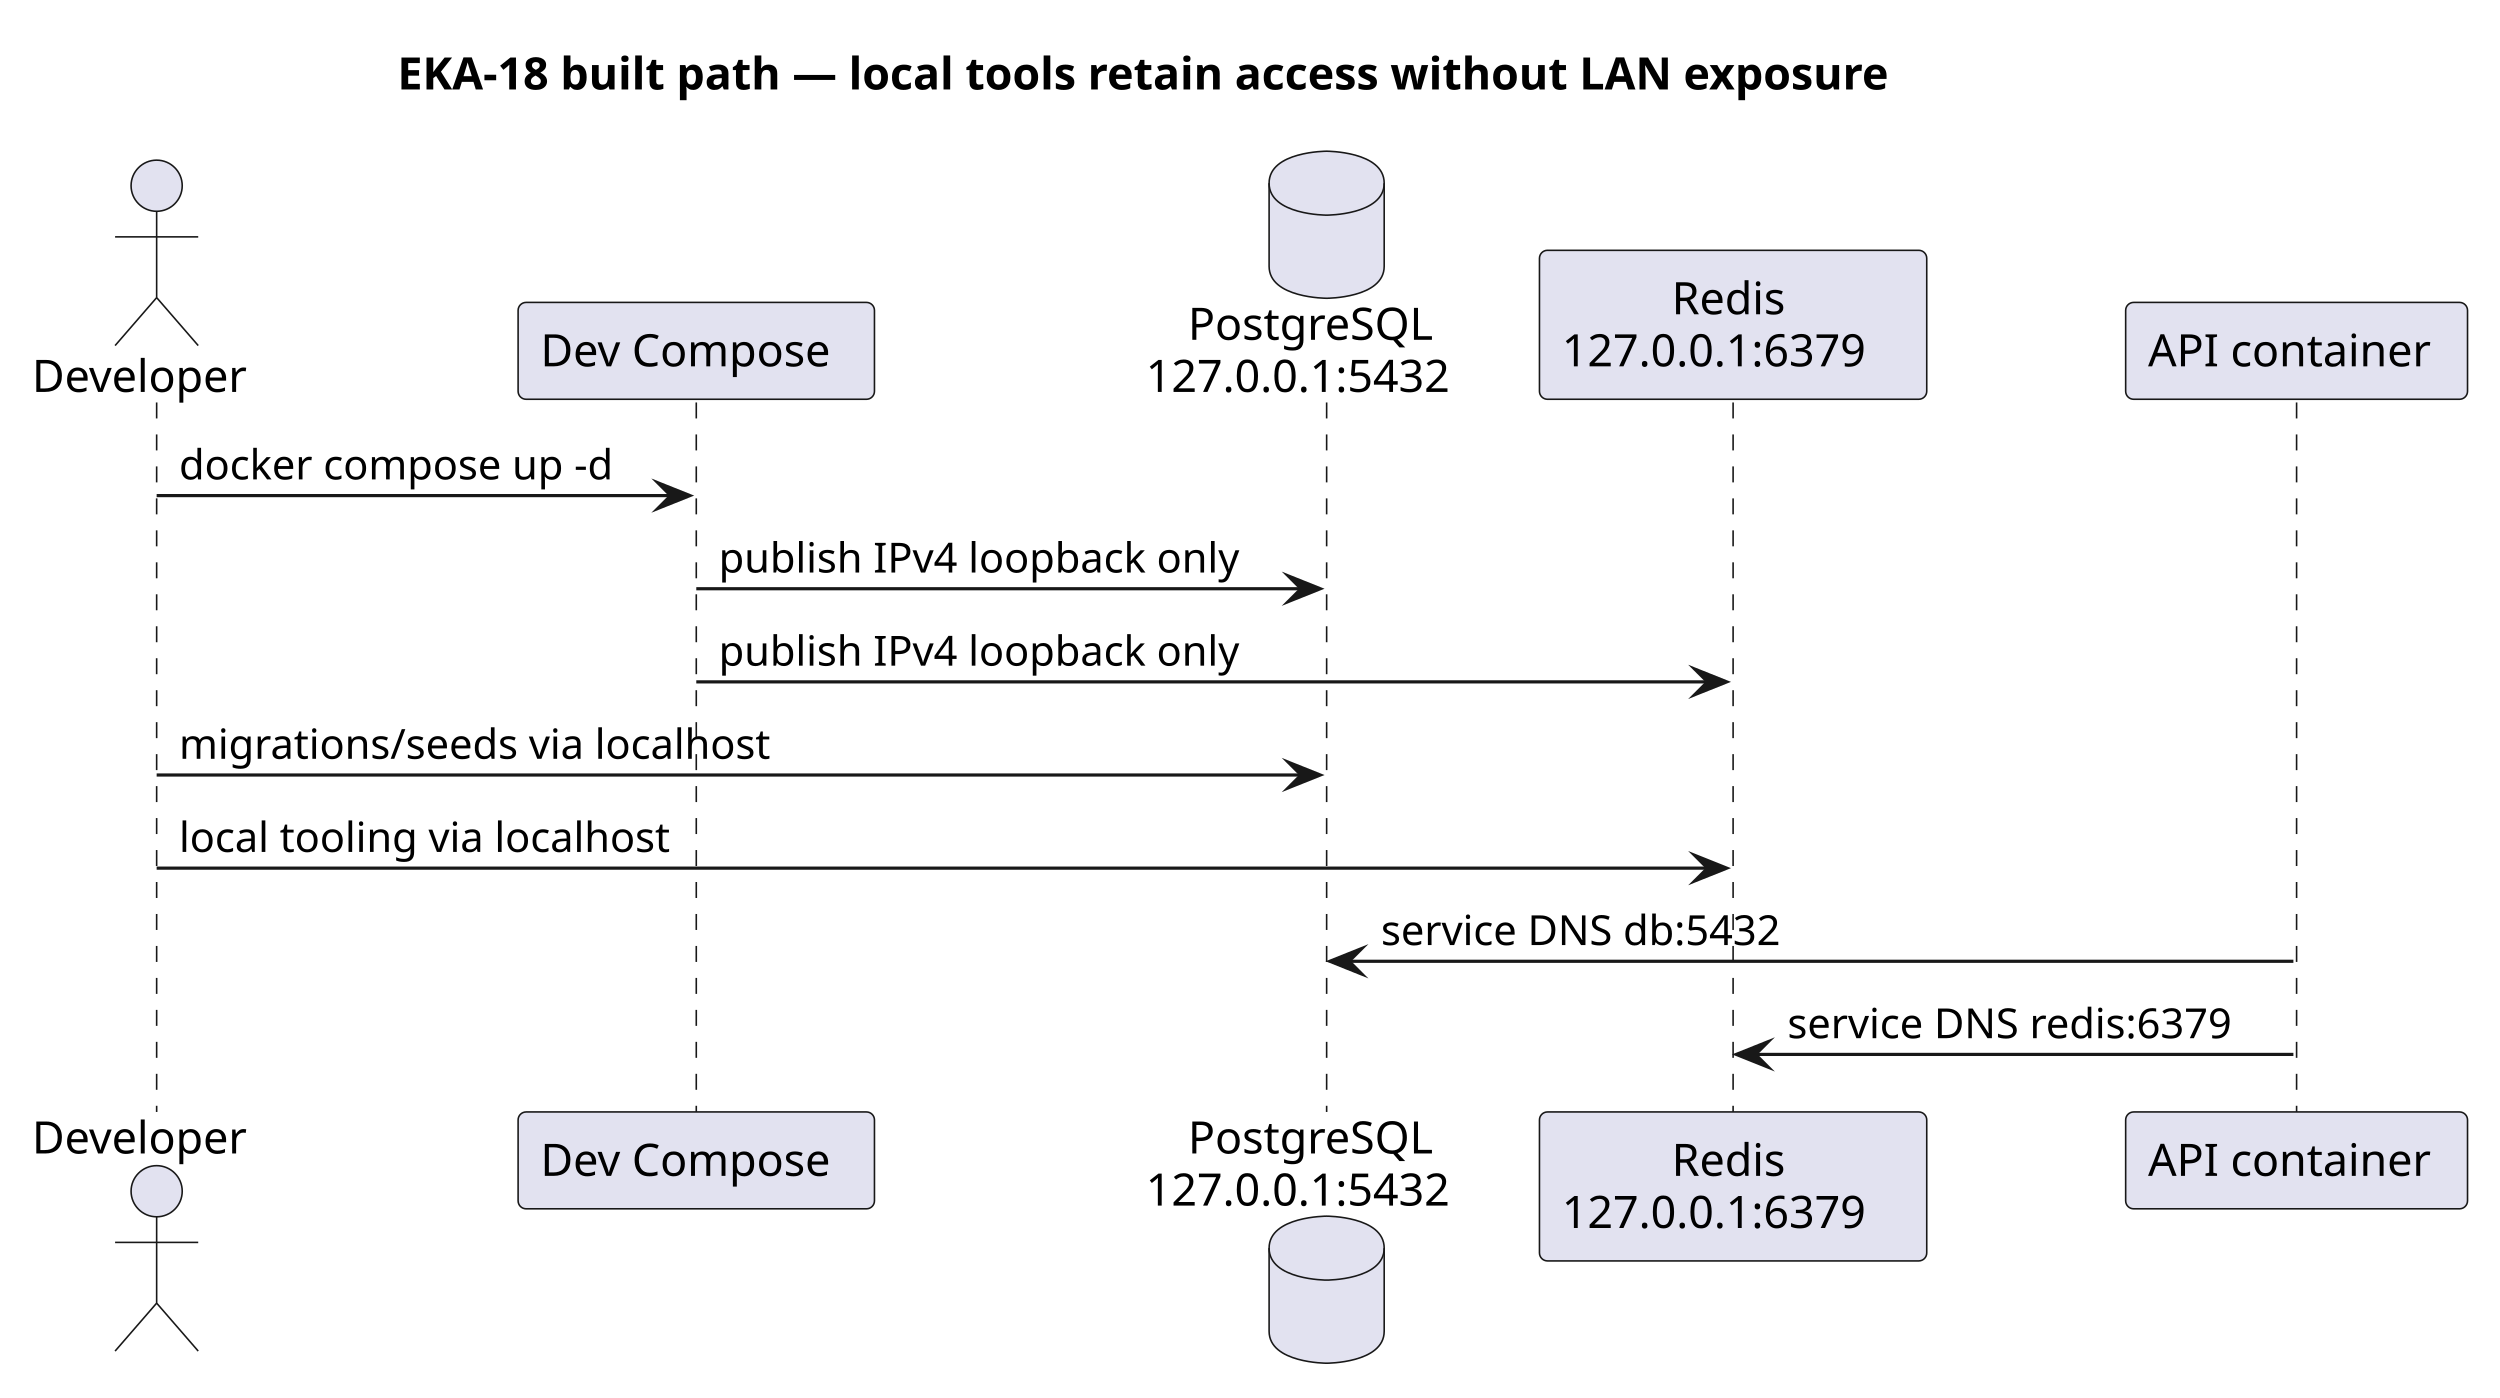
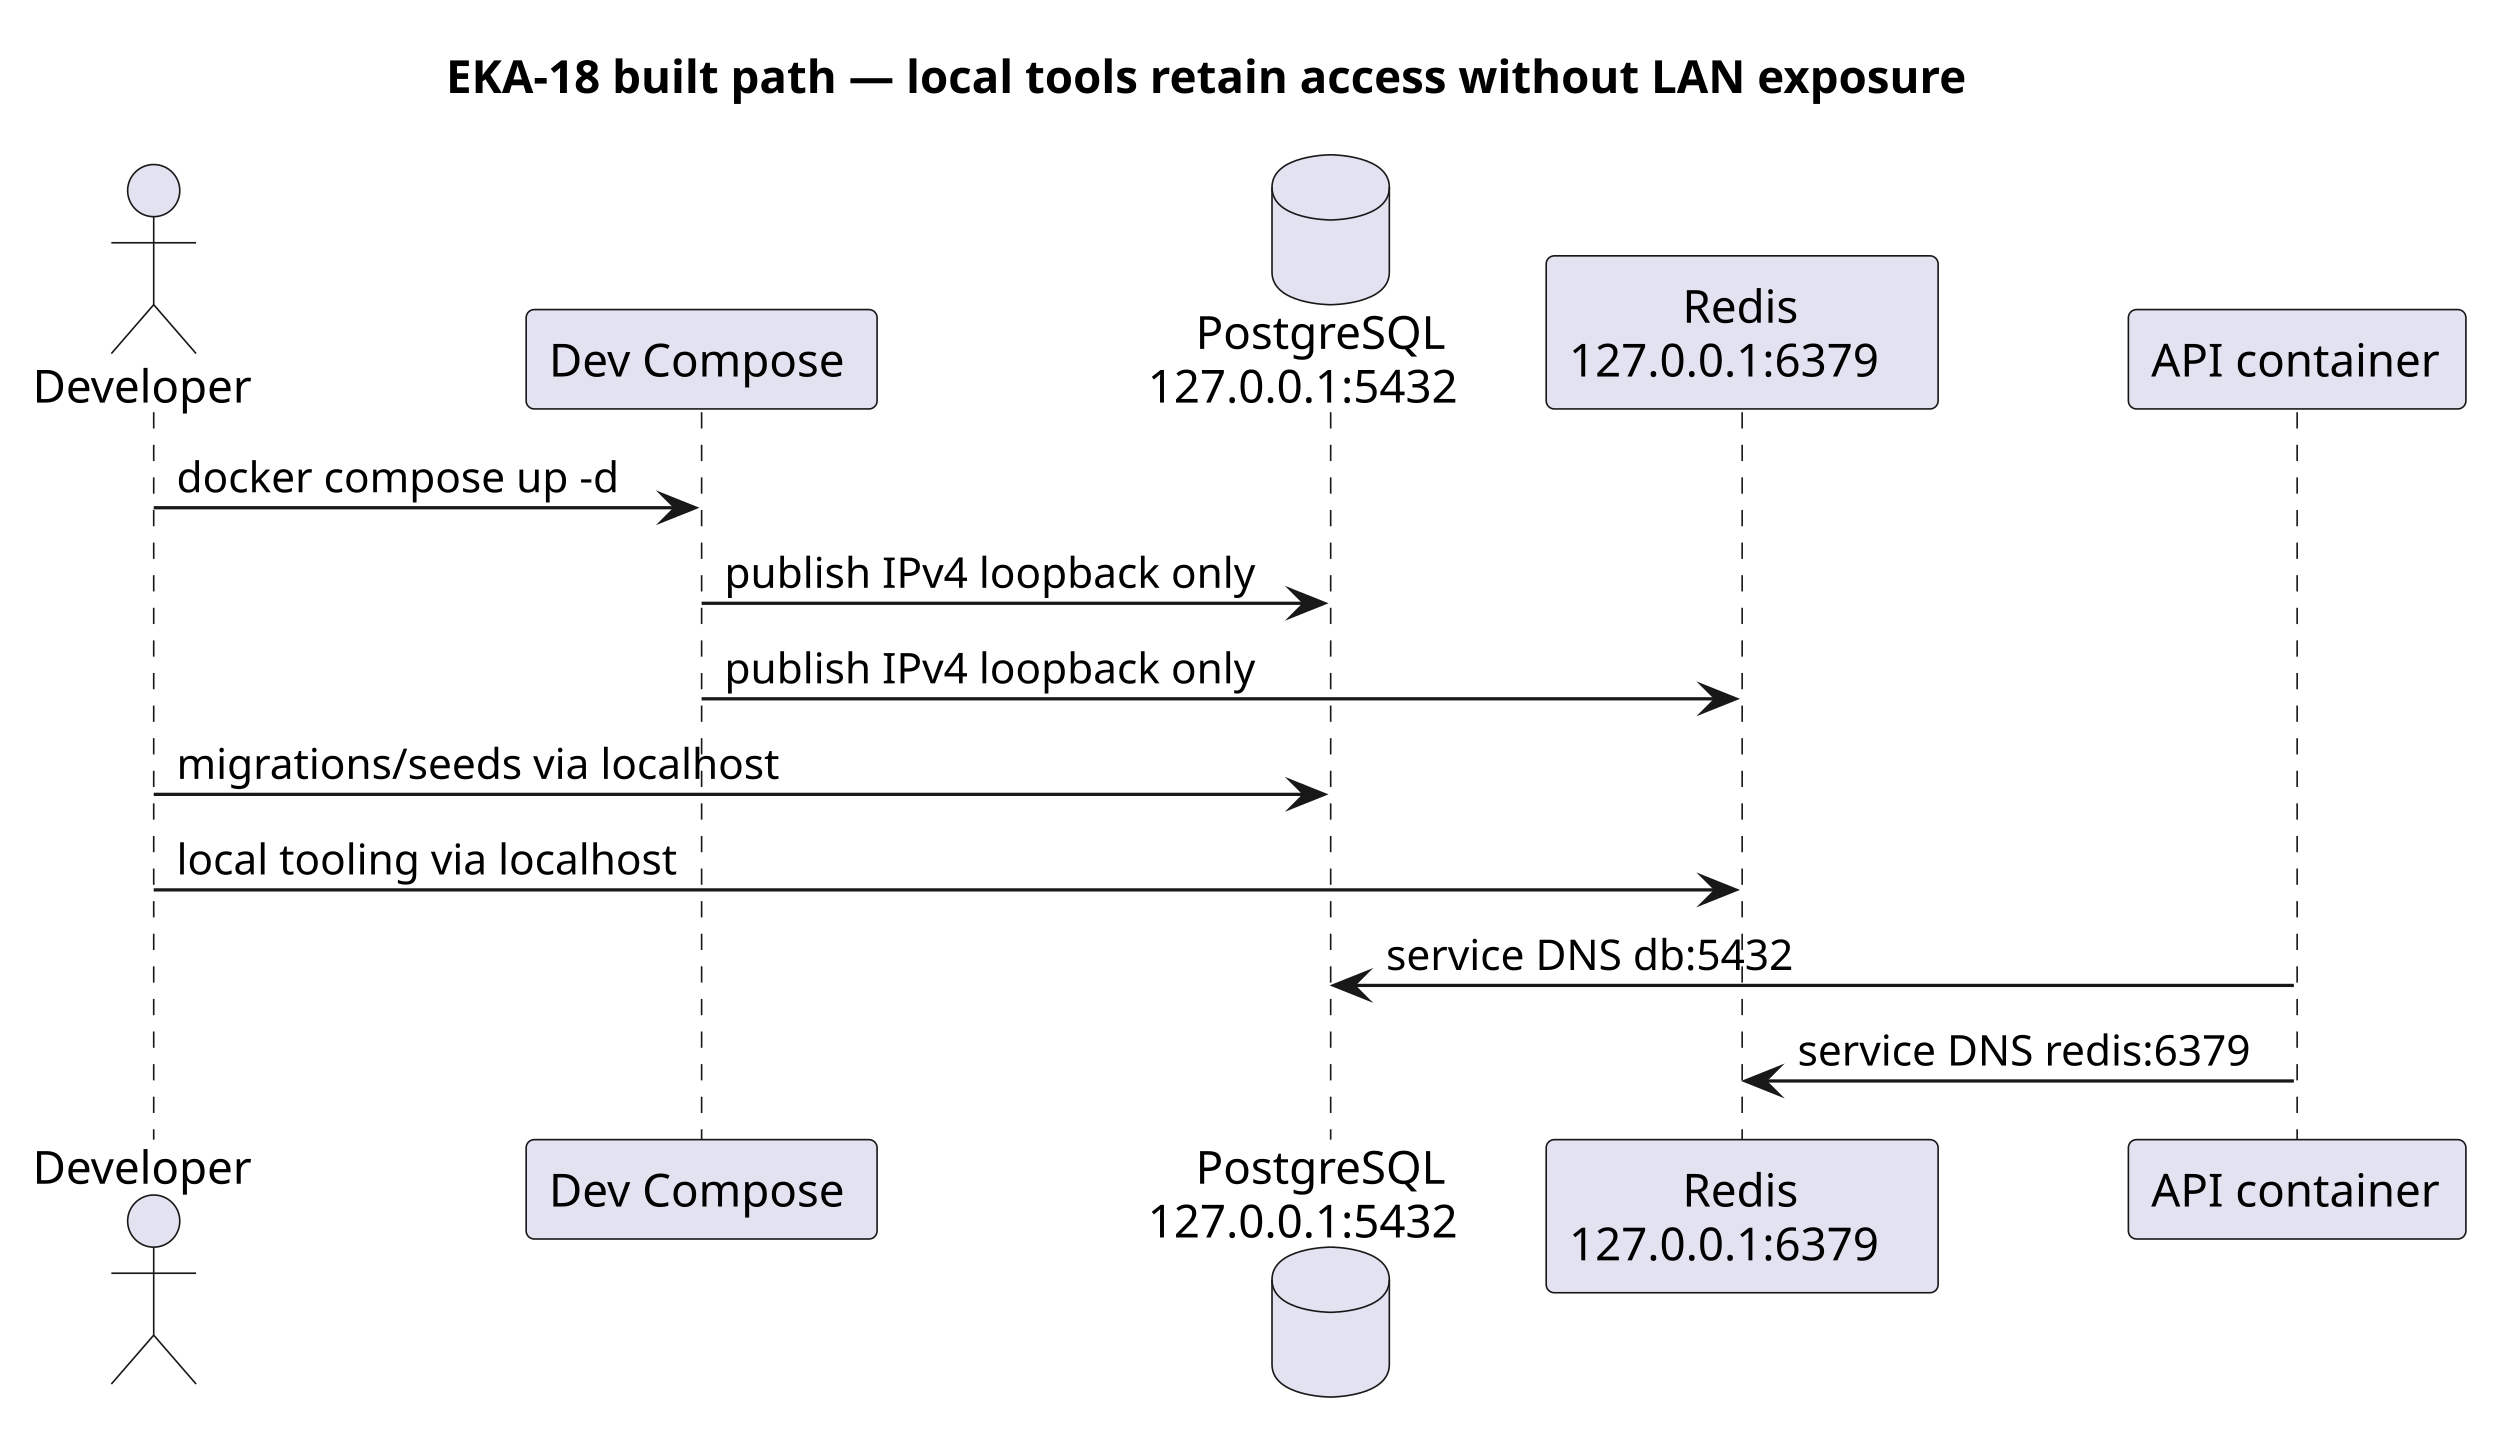
- <svg xmlns="http://www.w3.org/2000/svg" version="1.1" data-diagram-type="SEQUENCE" style="width:782px;height:437px;background:#FFFFFF;" width="782px" height="437px" viewBox="0 0 782 437" zoomAndPan="magnify" preserveAspectRatio="none" contentStyleType="text/css">
+ <svg xmlns="http://www.w3.org/2000/svg" version="1.1" data-diagram-type="SEQUENCE" style="width:767px;height:439px;background:#FFFFFF;" width="767px" height="439px" viewBox="0 0 767 439" zoomAndPan="magnify" preserveAspectRatio="none" contentStyleType="text/css">
  <defs />
  <g font-family="sans-serif" lengthAdjust="spacing">
    <g class="title" data-source-line="1">
-       <text x="124.309" y="27.995" fill="#000" font-size="14" textLength="532.226" font-weight="700">EKA-18 built path — local tools retain access without LAN exposure</text>
+       <text x="136.837" y="28.535" fill="#000" font-size="14" textLength="491.866" font-weight="700">EKA-18 built path — local tools retain access without LAN exposure</text>
    </g>
    <g>
-       <rect x="45.501" y="125.891" width="8" height="221.93" fill="#000" fill-opacity="0" />
-       <line x1="49.001" y1="125.891" x2="49.001" y2="347.82" style="stroke:#181818;stroke-width:0.5;stroke-dasharray:5,5;" />
+       <rect x="43.659" y="126.465" width="8" height="223.174" fill="#000" fill-opacity="0" />
+       <line x1="47.159" y1="126.465" x2="47.159" y2="349.639" style="stroke:#181818;stroke-width:0.5;stroke-dasharray:5,5;" />
    </g>
    <g>
-       <rect x="214.298" y="125.891" width="8" height="221.93" fill="#000" fill-opacity="0" />
-       <line x1="217.798" y1="125.891" x2="217.798" y2="347.82" style="stroke:#181818;stroke-width:0.5;stroke-dasharray:5,5;" />
+       <rect x="211.757" y="126.465" width="8" height="223.174" fill="#000" fill-opacity="0" />
+       <line x1="215.257" y1="126.465" x2="215.257" y2="349.639" style="stroke:#181818;stroke-width:0.5;stroke-dasharray:5,5;" />
    </g>
    <g>
-       <rect x="411.475" y="125.891" width="8" height="221.93" fill="#000" fill-opacity="0" />
-       <line x1="414.975" y1="125.891" x2="414.975" y2="347.82" style="stroke:#181818;stroke-width:0.5;stroke-dasharray:5,5;" />
+       <rect x="404.751" y="126.465" width="8" height="223.174" fill="#000" fill-opacity="0" />
+       <line x1="408.251" y1="126.465" x2="408.251" y2="349.639" style="stroke:#181818;stroke-width:0.5;stroke-dasharray:5,5;" />
    </g>
    <g>
-       <rect x="538.614" y="125.891" width="8" height="221.93" fill="#000" fill-opacity="0" />
-       <line x1="542.114" y1="125.891" x2="542.114" y2="347.82" style="stroke:#181818;stroke-width:0.5;stroke-dasharray:5,5;" />
+       <rect x="530.995" y="126.465" width="8" height="223.174" fill="#000" fill-opacity="0" />
+       <line x1="534.495" y1="126.465" x2="534.495" y2="349.639" style="stroke:#181818;stroke-width:0.5;stroke-dasharray:5,5;" />
    </g>
    <g>
-       <rect x="714.875" y="125.891" width="8" height="221.93" fill="#000" fill-opacity="0" />
-       <line x1="718.375" y1="125.891" x2="718.375" y2="347.82" style="stroke:#181818;stroke-width:0.5;stroke-dasharray:5,5;" />
+       <rect x="701.264" y="126.465" width="8" height="223.174" fill="#000" fill-opacity="0" />
+       <line x1="704.764" y1="126.465" x2="704.764" y2="349.639" style="stroke:#181818;stroke-width:0.5;stroke-dasharray:5,5;" />
    </g>
-     <text x="10" y="122.589" fill="#000" font-size="14" textLength="72.003">Developer</text>
-     <ellipse cx="49.001" cy="58.094" rx="8" ry="8" fill="#E2E2F0" style="stroke:#181818;stroke-width:0.5;" />
-     <path d="M49.001,66.094 L49.001,93.094 M36.001,74.094 L62.001,74.094 M49.001,93.094 L36.001,108.094 M49.001,93.094 L62.001,108.094" style="stroke:#181818;stroke-width:0.5;" fill="none" />
-     <rect x="162.064" y="94.594" width="111.467" height="30.297" fill="#E2E2F0" style="stroke:#181818;stroke-width:0.5;" rx="2.5" ry="2.5" />
-     <text x="169.064" y="114.589" fill="#000" font-size="14" textLength="97.467">Dev Compose</text>
-     <text x="371.598" y="106.292" fill="#000" font-size="14" textLength="80.753">PostgreSQL</text>
-     <text x="358.405" y="122.589" fill="#000" font-size="14" textLength="107.14">127.0.0.1:5432</text>
-     <path d="M396.975,57.297 C396.975,47.297 414.975,47.297 414.975,47.297 C414.975,47.297 432.975,47.297 432.975,57.297 L432.975,83.297 C432.975,93.297 414.975,93.297 414.975,93.297 C414.975,93.297 396.975,93.297 396.975,83.297 L396.975,57.297" style="stroke:#181818;stroke-width:0.5;" fill="#E2E2F0" />
-     <path d="M396.975,57.297 C396.975,67.297 414.975,67.297 414.975,67.297 C414.975,67.297 432.975,67.297 432.975,57.297" style="stroke:#181818;stroke-width:0.5;" fill="none" />
-     <rect x="481.544" y="78.297" width="121.14" height="46.594" fill="#E2E2F0" style="stroke:#181818;stroke-width:0.5;" rx="2.5" ry="2.5" />
-     <text x="522.909" y="98.292" fill="#000" font-size="14" textLength="38.411">Redis</text>
-     <text x="488.544" y="114.589" fill="#000" font-size="14" textLength="107.14">127.0.0.1:6379</text>
-     <rect x="664.908" y="94.594" width="106.935" height="30.297" fill="#E2E2F0" style="stroke:#181818;stroke-width:0.5;" rx="2.5" ry="2.5" />
-     <text x="671.908" y="114.589" fill="#000" font-size="14" textLength="92.935">API container</text>
-     <text x="10" y="360.815" fill="#000" font-size="14" textLength="72.003">Developer</text>
-     <ellipse cx="49.001" cy="372.617" rx="8" ry="8" fill="#E2E2F0" style="stroke:#181818;stroke-width:0.5;" />
-     <path d="M49.001,380.617 L49.001,407.617 M36.001,388.617 L62.001,388.617 M49.001,407.617 L36.001,422.617 M49.001,407.617 L62.001,422.617" style="stroke:#181818;stroke-width:0.5;" fill="none" />
-     <rect x="162.064" y="347.82" width="111.467" height="30.297" fill="#E2E2F0" style="stroke:#181818;stroke-width:0.5;" rx="2.5" ry="2.5" />
-     <text x="169.064" y="367.815" fill="#000" font-size="14" textLength="97.467">Dev Compose</text>
-     <text x="371.598" y="360.815" fill="#000" font-size="14" textLength="80.753">PostgreSQL</text>
-     <text x="358.405" y="377.112" fill="#000" font-size="14" textLength="107.14">127.0.0.1:5432</text>
-     <path d="M396.975,390.414 C396.975,380.414 414.975,380.414 414.975,380.414 C414.975,380.414 432.975,380.414 432.975,390.414 L432.975,416.414 C432.975,426.414 414.975,426.414 414.975,426.414 C414.975,426.414 396.975,426.414 396.975,416.414 L396.975,390.414" style="stroke:#181818;stroke-width:0.5;" fill="#E2E2F0" />
-     <path d="M396.975,390.414 C396.975,400.414 414.975,400.414 414.975,400.414 C414.975,400.414 432.975,400.414 432.975,390.414" style="stroke:#181818;stroke-width:0.5;" fill="none" />
-     <rect x="481.544" y="347.82" width="121.14" height="46.594" fill="#E2E2F0" style="stroke:#181818;stroke-width:0.5;" rx="2.5" ry="2.5" />
-     <text x="522.909" y="367.815" fill="#000" font-size="14" textLength="38.411">Redis</text>
-     <text x="488.544" y="384.112" fill="#000" font-size="14" textLength="107.14">127.0.0.1:6379</text>
-     <rect x="664.908" y="347.82" width="106.935" height="30.297" fill="#E2E2F0" style="stroke:#181818;stroke-width:0.5;" rx="2.5" ry="2.5" />
-     <text x="671.908" y="367.815" fill="#000" font-size="14" textLength="92.935">API container</text>
-     <polygon points="205.798,151.023,215.798,155.023,205.798,159.023,209.798,155.023" fill="#181818" style="stroke:#181818;stroke-width:1;stroke-linejoin:miter;stroke-miterlimit:10;" />
-     <line x1="49.001" y1="155.023" x2="211.798" y2="155.023" style="stroke:#181818;stroke-width:1;" />
-     <text x="56.001" y="149.958" fill="#000" font-size="13" textLength="144.796">docker compose up -d</text>
-     <polygon points="402.975,180.156,412.975,184.156,402.975,188.156,406.975,184.156" fill="#181818" style="stroke:#181818;stroke-width:1;stroke-linejoin:miter;stroke-miterlimit:10;" />
-     <line x1="217.798" y1="184.156" x2="408.975" y2="184.156" style="stroke:#181818;stroke-width:1;" />
-     <text x="224.798" y="179.09" fill="#000" font-size="13" textLength="173.177">publish IPv4 loopback only</text>
-     <polygon points="530.114,209.289,540.114,213.289,530.114,217.289,534.114,213.289" fill="#181818" style="stroke:#181818;stroke-width:1;stroke-linejoin:miter;stroke-miterlimit:10;" />
-     <line x1="217.798" y1="213.289" x2="536.114" y2="213.289" style="stroke:#181818;stroke-width:1;" />
-     <text x="224.798" y="208.223" fill="#000" font-size="13" textLength="173.177">publish IPv4 loopback only</text>
-     <polygon points="402.975,238.422,412.975,242.422,402.975,246.422,406.975,242.422" fill="#181818" style="stroke:#181818;stroke-width:1;stroke-linejoin:miter;stroke-miterlimit:10;" />
-     <line x1="49.001" y1="242.422" x2="408.975" y2="242.422" style="stroke:#181818;stroke-width:1;" />
-     <text x="56.001" y="237.356" fill="#000" font-size="13" textLength="197.577">migrations/seeds via localhost</text>
-     <polygon points="530.114,267.555,540.114,271.555,530.114,275.555,534.114,271.555" fill="#181818" style="stroke:#181818;stroke-width:1;stroke-linejoin:miter;stroke-miterlimit:10;" />
-     <line x1="49.001" y1="271.555" x2="536.114" y2="271.555" style="stroke:#181818;stroke-width:1;" />
-     <text x="56.001" y="266.489" fill="#000" font-size="13" textLength="165.033">local tooling via localhost</text>
-     <polygon points="425.975,296.688,415.975,300.688,425.975,304.688,421.975,300.688" fill="#181818" style="stroke:#181818;stroke-width:1;stroke-linejoin:miter;stroke-miterlimit:10;" />
-     <line x1="419.975" y1="300.688" x2="717.375" y2="300.688" style="stroke:#181818;stroke-width:1;" />
-     <text x="431.975" y="295.622" fill="#000" font-size="13" textLength="136.786">service DNS db:5432</text>
-     <polygon points="553.114,325.82,543.114,329.82,553.114,333.82,549.114,329.82" fill="#181818" style="stroke:#181818;stroke-width:1;stroke-linejoin:miter;stroke-miterlimit:10;" />
-     <line x1="547.114" y1="329.82" x2="717.375" y2="329.82" style="stroke:#181818;stroke-width:1;" />
-     <text x="559.114" y="324.754" fill="#000" font-size="13" textLength="152.261">service DNS redis:6379</text>
+     <text x="10" y="123.512" fill="#000" font-size="14" textLength="68.318">Developer</text>
+     <ellipse cx="47.159" cy="58.477" rx="8" ry="8" fill="#E2E2F0" style="stroke:#181818;stroke-width:0.5;" />
+     <path d="M47.159,66.477 L47.159,93.477 M34.159,74.477 L60.159,74.477 M47.159,93.477 L34.159,108.477 M47.159,93.477 L60.159,108.477" style="stroke:#181818;stroke-width:0.5;" fill="none" />
+     <rect x="161.424" y="94.977" width="107.666" height="30.488" fill="#E2E2F0" style="stroke:#181818;stroke-width:0.5;" rx="2.5" ry="2.5" />
+     <text x="168.424" y="115.512" fill="#000" font-size="14" textLength="93.666">Dev Compose</text>
+     <text x="366.826" y="107.023" fill="#000" font-size="14" textLength="76.85">PostgreSQL</text>
+     <text x="352.129" y="123.512" fill="#000" font-size="14" textLength="106.244">127.0.0.1:5432</text>
+     <path d="M390.251,57.488 C390.251,47.488 408.251,47.488 408.251,47.488 C408.251,47.488 426.251,47.488 426.251,57.488 L426.251,83.488 C426.251,93.488 408.251,93.488 408.251,93.488 C408.251,93.488 390.251,93.488 390.251,83.488 L390.251,57.488" style="stroke:#181818;stroke-width:0.5;" fill="#E2E2F0" />
+     <path d="M390.251,57.488 C390.251,67.488 408.251,67.488 408.251,67.488 C408.251,67.488 426.251,67.488 426.251,57.488" style="stroke:#181818;stroke-width:0.5;" fill="none" />
+     <rect x="474.373" y="78.488" width="120.244" height="46.977" fill="#E2E2F0" style="stroke:#181818;stroke-width:0.5;" rx="2.5" ry="2.5" />
+     <text x="516.171" y="99.023" fill="#000" font-size="14" textLength="36.647">Redis</text>
+     <text x="481.373" y="115.512" fill="#000" font-size="14" textLength="106.244">127.0.0.1:6379</text>
+     <rect x="652.989" y="94.977" width="103.551" height="30.488" fill="#E2E2F0" style="stroke:#181818;stroke-width:0.5;" rx="2.5" ry="2.5" />
+     <text x="659.989" y="115.512" fill="#000" font-size="14" textLength="89.551">API container</text>
+     <text x="10" y="363.174" fill="#000" font-size="14" textLength="68.318">Developer</text>
+     <ellipse cx="47.159" cy="374.627" rx="8" ry="8" fill="#E2E2F0" style="stroke:#181818;stroke-width:0.5;" />
+     <path d="M47.159,382.627 L47.159,409.627 M34.159,390.627 L60.159,390.627 M47.159,409.627 L34.159,424.627 M47.159,409.627 L60.159,424.627" style="stroke:#181818;stroke-width:0.5;" fill="none" />
+     <rect x="161.424" y="349.639" width="107.666" height="30.488" fill="#E2E2F0" style="stroke:#181818;stroke-width:0.5;" rx="2.5" ry="2.5" />
+     <text x="168.424" y="370.174" fill="#000" font-size="14" textLength="93.666">Dev Compose</text>
+     <text x="366.826" y="363.174" fill="#000" font-size="14" textLength="76.85">PostgreSQL</text>
+     <text x="352.129" y="379.662" fill="#000" font-size="14" textLength="106.244">127.0.0.1:5432</text>
+     <path d="M390.251,392.615 C390.251,382.615 408.251,382.615 408.251,382.615 C408.251,382.615 426.251,382.615 426.251,392.615 L426.251,418.615 C426.251,428.615 408.251,428.615 408.251,428.615 C408.251,428.615 390.251,428.615 390.251,418.615 L390.251,392.615" style="stroke:#181818;stroke-width:0.5;" fill="#E2E2F0" />
+     <path d="M390.251,392.615 C390.251,402.615 408.251,402.615 408.251,402.615 C408.251,402.615 426.251,402.615 426.251,392.615" style="stroke:#181818;stroke-width:0.5;" fill="none" />
+     <rect x="474.373" y="349.639" width="120.244" height="46.977" fill="#E2E2F0" style="stroke:#181818;stroke-width:0.5;" rx="2.5" ry="2.5" />
+     <text x="516.171" y="370.174" fill="#000" font-size="14" textLength="36.647">Redis</text>
+     <text x="481.373" y="386.662" fill="#000" font-size="14" textLength="106.244">127.0.0.1:6379</text>
+     <rect x="652.989" y="349.639" width="103.551" height="30.488" fill="#E2E2F0" style="stroke:#181818;stroke-width:0.5;" rx="2.5" ry="2.5" />
+     <text x="659.989" y="370.174" fill="#000" font-size="14" textLength="89.551">API container</text>
+     <polygon points="203.257,151.775,213.257,155.775,203.257,159.775,207.257,155.775" fill="#181818" style="stroke:#181818;stroke-width:1;stroke-linejoin:miter;stroke-miterlimit:10;" />
+     <line x1="47.159" y1="155.775" x2="209.257" y2="155.775" style="stroke:#181818;stroke-width:1;" />
+     <text x="54.159" y="151.033" fill="#000" font-size="13" textLength="144.098">docker compose up -d</text>
+     <polygon points="396.251,181.086,406.251,185.086,396.251,189.086,400.251,185.086" fill="#181818" style="stroke:#181818;stroke-width:1;stroke-linejoin:miter;stroke-miterlimit:10;" />
+     <line x1="215.257" y1="185.086" x2="402.251" y2="185.086" style="stroke:#181818;stroke-width:1;" />
+     <text x="222.257" y="180.344" fill="#000" font-size="13" textLength="168.994">publish IPv4 loopback only</text>
+     <polygon points="522.495,210.396,532.495,214.396,522.495,218.396,526.495,214.396" fill="#181818" style="stroke:#181818;stroke-width:1;stroke-linejoin:miter;stroke-miterlimit:10;" />
+     <line x1="215.257" y1="214.396" x2="528.495" y2="214.396" style="stroke:#181818;stroke-width:1;" />
+     <text x="222.257" y="209.654" fill="#000" font-size="13" textLength="168.994">publish IPv4 loopback only</text>
+     <polygon points="396.251,239.707,406.251,243.707,396.251,247.707,400.251,243.707" fill="#181818" style="stroke:#181818;stroke-width:1;stroke-linejoin:miter;stroke-miterlimit:10;" />
+     <line x1="47.159" y1="243.707" x2="402.251" y2="243.707" style="stroke:#181818;stroke-width:1;" />
+     <text x="54.159" y="238.965" fill="#000" font-size="13" textLength="193.312">migrations/seeds via localhost</text>
+     <polygon points="522.495,269.018,532.495,273.018,522.495,277.018,526.495,273.018" fill="#181818" style="stroke:#181818;stroke-width:1;stroke-linejoin:miter;stroke-miterlimit:10;" />
+     <line x1="47.159" y1="273.018" x2="528.495" y2="273.018" style="stroke:#181818;stroke-width:1;" />
+     <text x="54.159" y="268.275" fill="#000" font-size="13" textLength="160.748">local tooling via localhost</text>
+     <polygon points="419.251,298.328,409.251,302.328,419.251,306.328,415.251,302.328" fill="#181818" style="stroke:#181818;stroke-width:1;stroke-linejoin:miter;stroke-miterlimit:10;" />
+     <line x1="413.251" y1="302.328" x2="703.764" y2="302.328" style="stroke:#181818;stroke-width:1;" />
+     <text x="425.251" y="297.586" fill="#000" font-size="13" textLength="131.504">service DNS db:5432</text>
+     <polygon points="545.495,327.639,535.495,331.639,545.495,335.639,541.495,331.639" fill="#181818" style="stroke:#181818;stroke-width:1;stroke-linejoin:miter;stroke-miterlimit:10;" />
+     <line x1="539.495" y1="331.639" x2="703.764" y2="331.639" style="stroke:#181818;stroke-width:1;" />
+     <text x="551.495" y="326.896" fill="#000" font-size="13" textLength="146.269">service DNS redis:6379</text>
  </g>
</svg>
